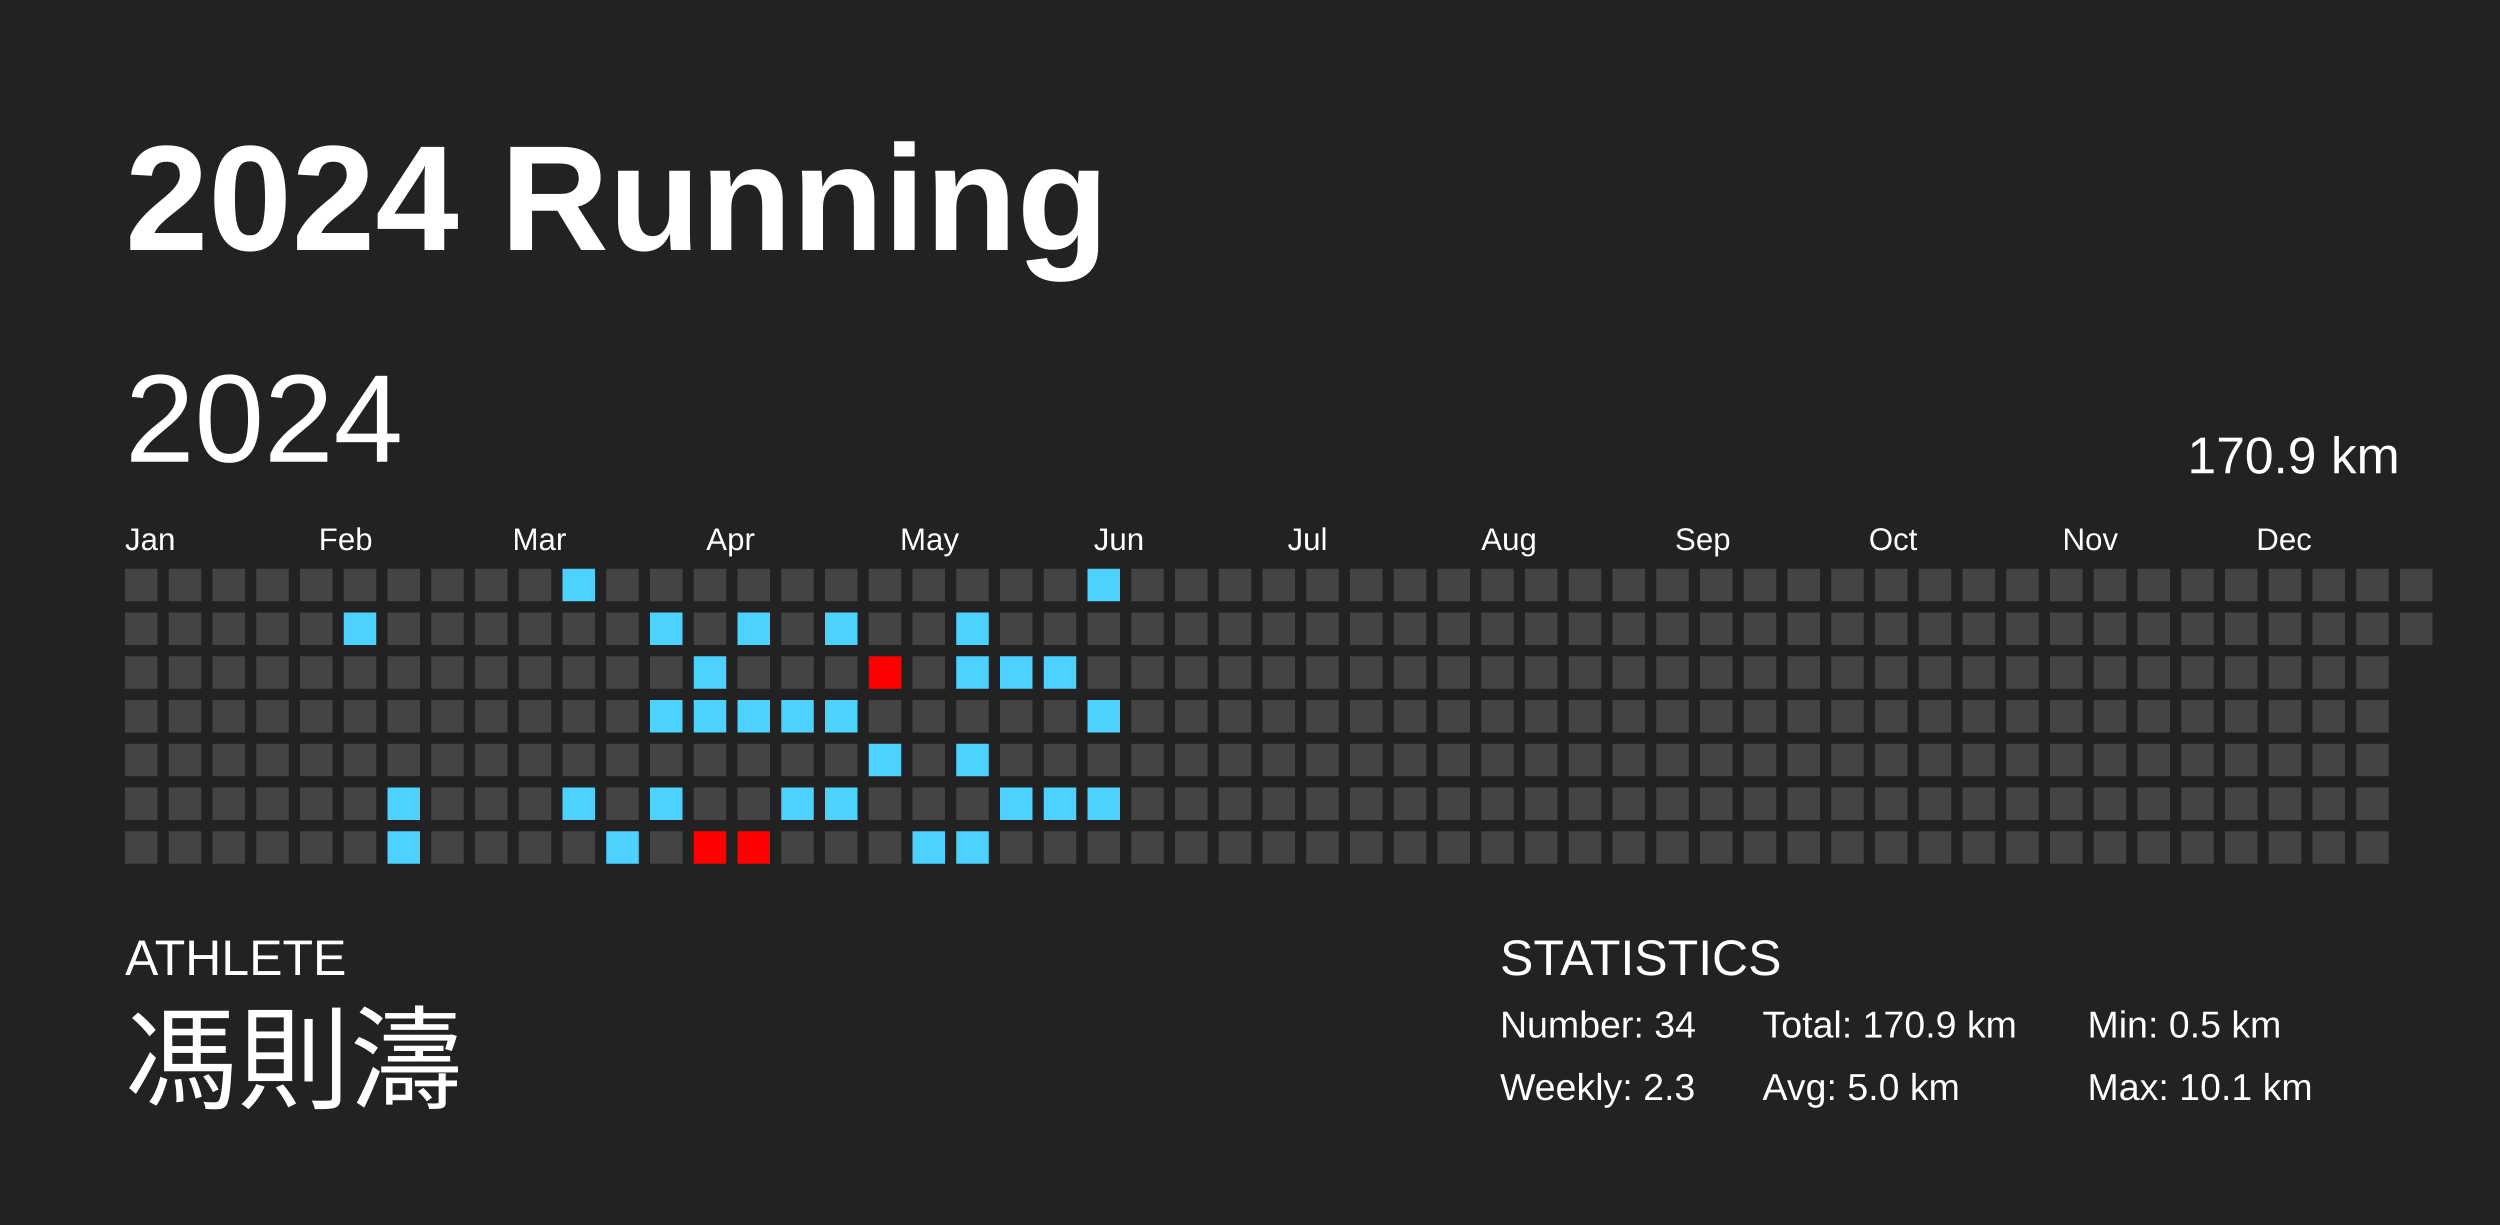
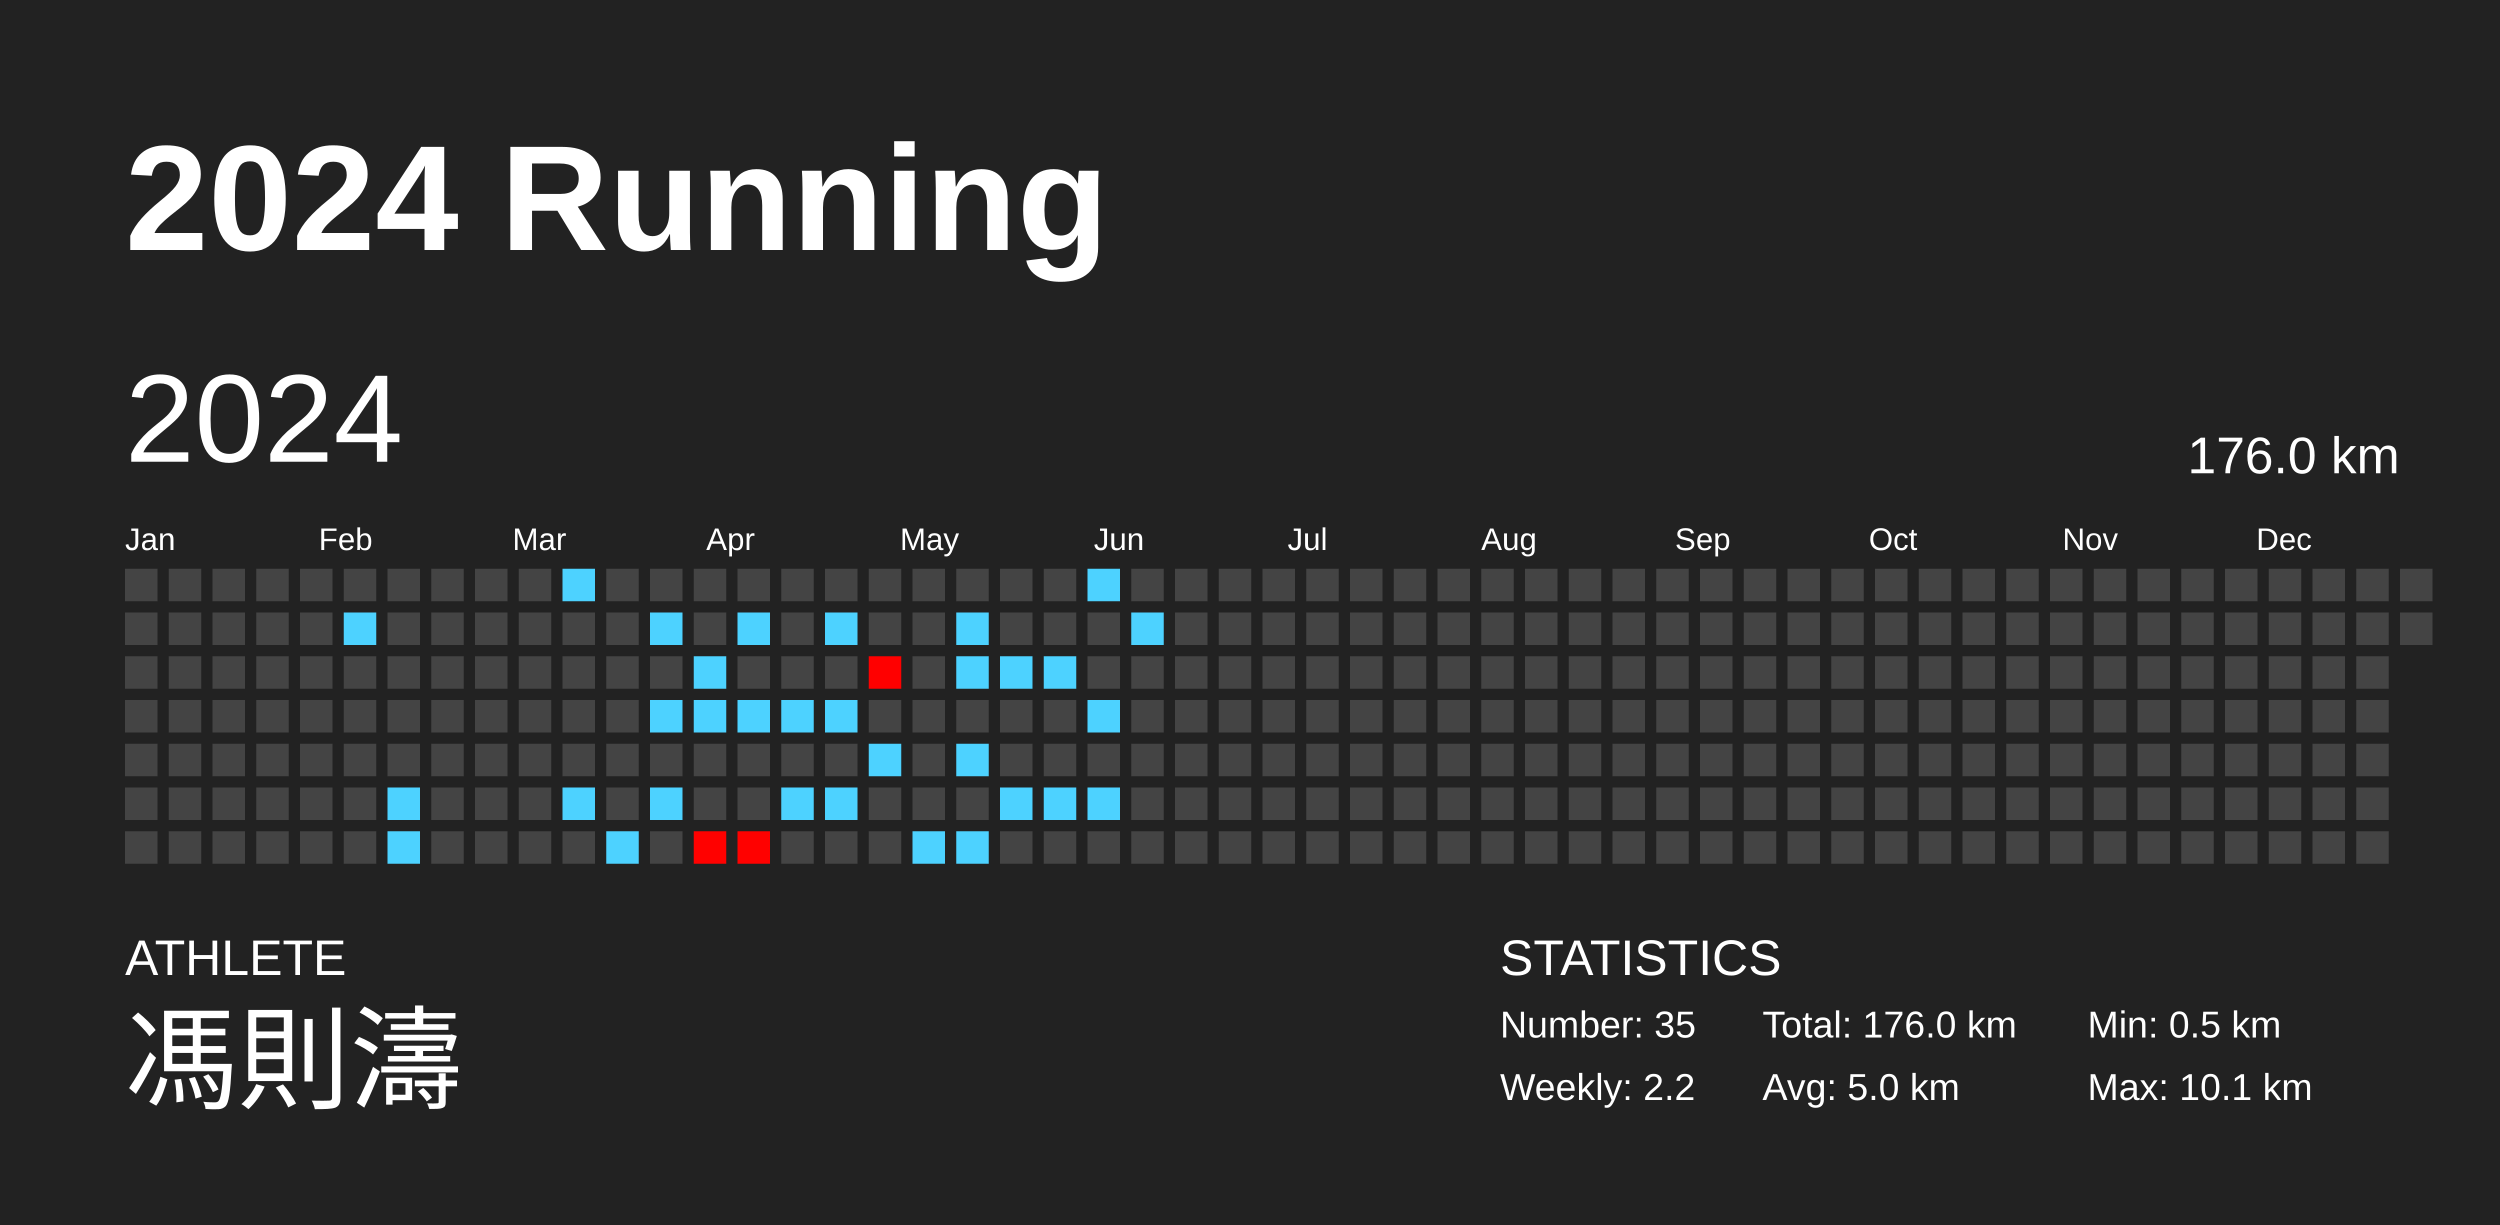
<svg xmlns="http://www.w3.org/2000/svg" baseProfile="full" height="98mm" version="1.1" viewBox="0,0,200,98" width="200mm">
  <defs />
  <rect fill="#222222" height="98" width="200" x="0" y="0" />
  <text fill="#FFFFFF" style="font-size:12px; font-family:Arial; font-weight:bold;" x="10" y="20">2024 Running</text>
  <text fill="#FFFFFF" style="font-size:4px; font-family:Arial" x="10" y="78">ATHLETE</text>
  <text fill="#FFFFFF" style="font-size:9px; font-family:Arial" x="10" y="88">馮則濤</text>
  <text fill="#FFFFFF" style="font-size:4px; font-family:Arial" x="120" y="78">STATISTICS</text>
-   <text fill="#FFFFFF" style="font-size:3px; font-family:Arial" x="120" y="83">Number: 34</text>
-   <text fill="#FFFFFF" style="font-size:3px; font-family:Arial" x="120" y="88">Weekly: 2.3</text>
-   <text fill="#FFFFFF" style="font-size:3px; font-family:Arial" x="141" y="83">Total: 170.9 km</text>
+   <text fill="#FFFFFF" style="font-size:3px; font-family:Arial" x="120" y="83">Number: 35</text>
+   <text fill="#FFFFFF" style="font-size:3px; font-family:Arial" x="120" y="88">Weekly: 2.2</text>
+   <text fill="#FFFFFF" style="font-size:3px; font-family:Arial" x="141" y="83">Total: 176.0 km</text>
  <text fill="#FFFFFF" style="font-size:3px; font-family:Arial" x="141" y="88">Avg: 5.0 km</text>
  <text fill="#FFFFFF" style="font-size:3px; font-family:Arial" x="167" y="83">Min: 0.5 km</text>
  <text fill="#FFFFFF" style="font-size:3px; font-family:Arial" x="167" y="88">Max: 10.1 km</text>
  <text dominant-baseline="hanging" fill="#FFFFFF" style="font-size:10.0px; font-family:Arial;" x="10" y="30">2024</text>
-   <text dominant-baseline="hanging" fill="#FFFFFF" style="font-size:4.125px; font-family:Arial;" x="175" y="35">170.9 km</text>
+   <text dominant-baseline="hanging" fill="#FFFFFF" style="font-size:4.125px; font-family:Arial;" x="175" y="35">176.0 km</text>
  <text fill="#FFFFFF" style="font-size:2.5px; font-family:Arial" x="10.0" y="44">Jan</text>
  <text fill="#FFFFFF" style="font-size:2.5px; font-family:Arial" x="25.5" y="44">Feb</text>
  <text fill="#FFFFFF" style="font-size:2.5px; font-family:Arial" x="41.0" y="44">Mar</text>
  <text fill="#FFFFFF" style="font-size:2.5px; font-family:Arial" x="56.5" y="44">Apr</text>
  <text fill="#FFFFFF" style="font-size:2.5px; font-family:Arial" x="72.0" y="44">May</text>
  <text fill="#FFFFFF" style="font-size:2.5px; font-family:Arial" x="87.5" y="44">Jun</text>
  <text fill="#FFFFFF" style="font-size:2.5px; font-family:Arial" x="103.0" y="44">Jul</text>
  <text fill="#FFFFFF" style="font-size:2.5px; font-family:Arial" x="118.5" y="44">Aug</text>
  <text fill="#FFFFFF" style="font-size:2.5px; font-family:Arial" x="134.0" y="44">Sep</text>
  <text fill="#FFFFFF" style="font-size:2.5px; font-family:Arial" x="149.5" y="44">Oct</text>
  <text fill="#FFFFFF" style="font-size:2.5px; font-family:Arial" x="165.0" y="44">Nov</text>
  <text fill="#FFFFFF" style="font-size:2.5px; font-family:Arial" x="180.5" y="44">Dec</text>
  <rect fill="#444444" height="2.6" width="2.6" x="10.0" y="45.5" />
  <rect fill="#444444" height="2.6" width="2.6" x="10.0" y="49.0" />
  <rect fill="#444444" height="2.6" width="2.6" x="10.0" y="52.5" />
  <rect fill="#444444" height="2.6" width="2.6" x="10.0" y="56.0" />
  <rect fill="#444444" height="2.6" width="2.6" x="10.0" y="59.5" />
  <rect fill="#444444" height="2.6" width="2.6" x="10.0" y="63.0" />
  <rect fill="#444444" height="2.6" width="2.6" x="10.0" y="66.5" />
  <rect fill="#444444" height="2.6" width="2.6" x="13.5" y="45.5" />
  <rect fill="#444444" height="2.6" width="2.6" x="13.5" y="49.0" />
  <rect fill="#444444" height="2.6" width="2.6" x="13.5" y="52.5" />
  <rect fill="#444444" height="2.6" width="2.6" x="13.5" y="56.0" />
  <rect fill="#444444" height="2.6" width="2.6" x="13.5" y="59.5" />
  <rect fill="#444444" height="2.6" width="2.6" x="13.5" y="63.0" />
  <rect fill="#444444" height="2.6" width="2.6" x="13.5" y="66.5" />
  <rect fill="#444444" height="2.6" width="2.6" x="17.0" y="45.5" />
  <rect fill="#444444" height="2.6" width="2.6" x="17.0" y="49.0" />
  <rect fill="#444444" height="2.6" width="2.6" x="17.0" y="52.5" />
  <rect fill="#444444" height="2.6" width="2.6" x="17.0" y="56.0" />
  <rect fill="#444444" height="2.6" width="2.6" x="17.0" y="59.5" />
  <rect fill="#444444" height="2.6" width="2.6" x="17.0" y="63.0" />
  <rect fill="#444444" height="2.6" width="2.6" x="17.0" y="66.5" />
  <rect fill="#444444" height="2.6" width="2.6" x="20.5" y="45.5" />
  <rect fill="#444444" height="2.6" width="2.6" x="20.5" y="49.0" />
  <rect fill="#444444" height="2.6" width="2.6" x="20.5" y="52.5" />
  <rect fill="#444444" height="2.6" width="2.6" x="20.5" y="56.0" />
  <rect fill="#444444" height="2.6" width="2.6" x="20.5" y="59.5" />
  <rect fill="#444444" height="2.6" width="2.6" x="20.5" y="63.0" />
  <rect fill="#444444" height="2.6" width="2.6" x="20.5" y="66.5" />
  <rect fill="#444444" height="2.6" width="2.6" x="24.0" y="45.5" />
  <rect fill="#444444" height="2.6" width="2.6" x="24.0" y="49.0" />
  <rect fill="#444444" height="2.6" width="2.6" x="24.0" y="52.5" />
  <rect fill="#444444" height="2.6" width="2.6" x="24.0" y="56.0" />
  <rect fill="#444444" height="2.6" width="2.6" x="24.0" y="59.5" />
  <rect fill="#444444" height="2.6" width="2.6" x="24.0" y="63.0" />
  <rect fill="#444444" height="2.6" width="2.6" x="24.0" y="66.5" />
  <rect fill="#444444" height="2.6" width="2.6" x="27.5" y="45.5" />
  <rect fill="#4dd2ff" height="2.6" width="2.6" x="27.5" y="49.0" />
  <rect fill="#444444" height="2.6" width="2.6" x="27.5" y="52.5" />
  <rect fill="#444444" height="2.6" width="2.6" x="27.5" y="56.0" />
  <rect fill="#444444" height="2.6" width="2.6" x="27.5" y="59.5" />
  <rect fill="#444444" height="2.6" width="2.6" x="27.5" y="63.0" />
  <rect fill="#444444" height="2.6" width="2.6" x="27.5" y="66.5" />
  <rect fill="#444444" height="2.6" width="2.6" x="31.0" y="45.5" />
  <rect fill="#444444" height="2.6" width="2.6" x="31.0" y="49.0" />
  <rect fill="#444444" height="2.6" width="2.6" x="31.0" y="52.5" />
  <rect fill="#444444" height="2.6" width="2.6" x="31.0" y="56.0" />
  <rect fill="#444444" height="2.6" width="2.6" x="31.0" y="59.5" />
  <rect fill="#4dd2ff" height="2.6" width="2.6" x="31.0" y="63.0" />
  <rect fill="#4dd2ff" height="2.6" width="2.6" x="31.0" y="66.5" />
  <rect fill="#444444" height="2.6" width="2.6" x="34.5" y="45.5" />
  <rect fill="#444444" height="2.6" width="2.6" x="34.5" y="49.0" />
  <rect fill="#444444" height="2.6" width="2.6" x="34.5" y="52.5" />
  <rect fill="#444444" height="2.6" width="2.6" x="34.5" y="56.0" />
  <rect fill="#444444" height="2.6" width="2.6" x="34.5" y="59.5" />
  <rect fill="#444444" height="2.6" width="2.6" x="34.5" y="63.0" />
  <rect fill="#444444" height="2.6" width="2.6" x="34.5" y="66.5" />
  <rect fill="#444444" height="2.6" width="2.6" x="38.0" y="45.5" />
  <rect fill="#444444" height="2.6" width="2.6" x="38.0" y="49.0" />
  <rect fill="#444444" height="2.6" width="2.6" x="38.0" y="52.5" />
  <rect fill="#444444" height="2.6" width="2.6" x="38.0" y="56.0" />
  <rect fill="#444444" height="2.6" width="2.6" x="38.0" y="59.5" />
  <rect fill="#444444" height="2.6" width="2.6" x="38.0" y="63.0" />
  <rect fill="#444444" height="2.6" width="2.6" x="38.0" y="66.5" />
  <rect fill="#444444" height="2.6" width="2.6" x="41.5" y="45.5" />
  <rect fill="#444444" height="2.6" width="2.6" x="41.5" y="49.0" />
  <rect fill="#444444" height="2.6" width="2.6" x="41.5" y="52.5" />
  <rect fill="#444444" height="2.6" width="2.6" x="41.5" y="56.0" />
  <rect fill="#444444" height="2.6" width="2.6" x="41.5" y="59.5" />
  <rect fill="#444444" height="2.6" width="2.6" x="41.5" y="63.0" />
  <rect fill="#444444" height="2.6" width="2.6" x="41.5" y="66.5" />
  <rect fill="#4dd2ff" height="2.6" width="2.6" x="45.0" y="45.5" />
  <rect fill="#444444" height="2.6" width="2.6" x="45.0" y="49.0" />
  <rect fill="#444444" height="2.6" width="2.6" x="45.0" y="52.5" />
  <rect fill="#444444" height="2.6" width="2.6" x="45.0" y="56.0" />
  <rect fill="#444444" height="2.6" width="2.6" x="45.0" y="59.5" />
  <rect fill="#4dd2ff" height="2.6" width="2.6" x="45.0" y="63.0" />
  <rect fill="#444444" height="2.6" width="2.6" x="45.0" y="66.5" />
  <rect fill="#444444" height="2.6" width="2.6" x="48.5" y="45.5" />
  <rect fill="#444444" height="2.6" width="2.6" x="48.5" y="49.0" />
  <rect fill="#444444" height="2.6" width="2.6" x="48.5" y="52.5" />
  <rect fill="#444444" height="2.6" width="2.6" x="48.5" y="56.0" />
  <rect fill="#444444" height="2.6" width="2.6" x="48.5" y="59.5" />
  <rect fill="#444444" height="2.6" width="2.6" x="48.5" y="63.0" />
  <rect fill="#4dd2ff" height="2.6" width="2.6" x="48.5" y="66.5" />
  <rect fill="#444444" height="2.6" width="2.6" x="52.0" y="45.5" />
  <rect fill="#4dd2ff" height="2.6" width="2.6" x="52.0" y="49.0" />
  <rect fill="#444444" height="2.6" width="2.6" x="52.0" y="52.5" />
  <rect fill="#4dd2ff" height="2.6" width="2.6" x="52.0" y="56.0" />
  <rect fill="#444444" height="2.6" width="2.6" x="52.0" y="59.5" />
  <rect fill="#4dd2ff" height="2.6" width="2.6" x="52.0" y="63.0" />
  <rect fill="#444444" height="2.6" width="2.6" x="52.0" y="66.5" />
  <rect fill="#444444" height="2.6" width="2.6" x="55.5" y="45.5" />
  <rect fill="#444444" height="2.6" width="2.6" x="55.5" y="49.0" />
  <rect fill="#4dd2ff" height="2.6" width="2.6" x="55.5" y="52.5" />
  <rect fill="#4dd2ff" height="2.6" width="2.6" x="55.5" y="56.0" />
  <rect fill="#444444" height="2.6" width="2.6" x="55.5" y="59.5" />
  <rect fill="#444444" height="2.6" width="2.6" x="55.5" y="63.0" />
  <rect fill="#ff0100" height="2.6" width="2.6" x="55.5" y="66.5" />
  <rect fill="#444444" height="2.6" width="2.6" x="59.0" y="45.5" />
  <rect fill="#4dd2ff" height="2.6" width="2.6" x="59.0" y="49.0" />
  <rect fill="#444444" height="2.6" width="2.6" x="59.0" y="52.5" />
  <rect fill="#4dd2ff" height="2.6" width="2.6" x="59.0" y="56.0" />
  <rect fill="#444444" height="2.6" width="2.6" x="59.0" y="59.5" />
  <rect fill="#444444" height="2.6" width="2.6" x="59.0" y="63.0" />
  <rect fill="#ff0100" height="2.6" width="2.6" x="59.0" y="66.5" />
  <rect fill="#444444" height="2.6" width="2.6" x="62.5" y="45.5" />
  <rect fill="#444444" height="2.6" width="2.6" x="62.5" y="49.0" />
  <rect fill="#444444" height="2.6" width="2.6" x="62.5" y="52.5" />
  <rect fill="#4dd2ff" height="2.6" width="2.6" x="62.5" y="56.0" />
  <rect fill="#444444" height="2.6" width="2.6" x="62.5" y="59.5" />
  <rect fill="#4dd2ff" height="2.6" width="2.6" x="62.5" y="63.0" />
  <rect fill="#444444" height="2.6" width="2.6" x="62.5" y="66.5" />
  <rect fill="#444444" height="2.6" width="2.6" x="66.0" y="45.5" />
  <rect fill="#4dd2ff" height="2.6" width="2.6" x="66.0" y="49.0" />
  <rect fill="#444444" height="2.6" width="2.6" x="66.0" y="52.5" />
  <rect fill="#4dd2ff" height="2.6" width="2.6" x="66.0" y="56.0" />
  <rect fill="#444444" height="2.6" width="2.6" x="66.0" y="59.5" />
  <rect fill="#4dd2ff" height="2.6" width="2.6" x="66.0" y="63.0" />
  <rect fill="#444444" height="2.6" width="2.6" x="66.0" y="66.5" />
  <rect fill="#444444" height="2.6" width="2.6" x="69.5" y="45.5" />
  <rect fill="#444444" height="2.6" width="2.6" x="69.5" y="49.0" />
  <rect fill="#ff0000" height="2.6" width="2.6" x="69.5" y="52.5" />
  <rect fill="#444444" height="2.6" width="2.6" x="69.5" y="56.0" />
  <rect fill="#4dd2ff" height="2.6" width="2.6" x="69.5" y="59.5" />
  <rect fill="#444444" height="2.6" width="2.6" x="69.5" y="63.0" />
  <rect fill="#444444" height="2.6" width="2.6" x="69.5" y="66.5" />
  <rect fill="#444444" height="2.6" width="2.6" x="73.0" y="45.5" />
  <rect fill="#444444" height="2.6" width="2.6" x="73.0" y="49.0" />
  <rect fill="#444444" height="2.6" width="2.6" x="73.0" y="52.5" />
  <rect fill="#444444" height="2.6" width="2.6" x="73.0" y="56.0" />
  <rect fill="#444444" height="2.6" width="2.6" x="73.0" y="59.5" />
  <rect fill="#444444" height="2.6" width="2.6" x="73.0" y="63.0" />
  <rect fill="#4dd2ff" height="2.6" width="2.6" x="73.0" y="66.5" />
  <rect fill="#444444" height="2.6" width="2.6" x="76.5" y="45.5" />
  <rect fill="#4dd2ff" height="2.6" width="2.6" x="76.5" y="49.0" />
  <rect fill="#4dd2ff" height="2.6" width="2.6" x="76.5" y="52.5" />
  <rect fill="#444444" height="2.6" width="2.6" x="76.5" y="56.0" />
  <rect fill="#4dd2ff" height="2.6" width="2.6" x="76.5" y="59.5" />
  <rect fill="#444444" height="2.6" width="2.6" x="76.5" y="63.0" />
  <rect fill="#4dd2ff" height="2.6" width="2.6" x="76.5" y="66.5" />
  <rect fill="#444444" height="2.6" width="2.6" x="80.0" y="45.5" />
  <rect fill="#444444" height="2.6" width="2.6" x="80.0" y="49.0" />
  <rect fill="#4dd2ff" height="2.6" width="2.6" x="80.0" y="52.5" />
  <rect fill="#444444" height="2.6" width="2.6" x="80.0" y="56.0" />
  <rect fill="#444444" height="2.6" width="2.6" x="80.0" y="59.5" />
  <rect fill="#4dd2ff" height="2.6" width="2.6" x="80.0" y="63.0" />
  <rect fill="#444444" height="2.6" width="2.6" x="80.0" y="66.5" />
  <rect fill="#444444" height="2.6" width="2.6" x="83.5" y="45.5" />
  <rect fill="#444444" height="2.6" width="2.6" x="83.5" y="49.0" />
  <rect fill="#4dd2ff" height="2.6" width="2.6" x="83.5" y="52.5" />
  <rect fill="#444444" height="2.6" width="2.6" x="83.5" y="56.0" />
  <rect fill="#444444" height="2.6" width="2.6" x="83.5" y="59.5" />
  <rect fill="#4dd2ff" height="2.6" width="2.6" x="83.5" y="63.0" />
  <rect fill="#444444" height="2.6" width="2.6" x="83.5" y="66.5" />
  <rect fill="#4dd2ff" height="2.6" width="2.6" x="87.0" y="45.5" />
  <rect fill="#444444" height="2.6" width="2.6" x="87.0" y="49.0" />
  <rect fill="#444444" height="2.6" width="2.6" x="87.0" y="52.5" />
  <rect fill="#4dd2ff" height="2.6" width="2.6" x="87.0" y="56.0" />
  <rect fill="#444444" height="2.6" width="2.6" x="87.0" y="59.5" />
  <rect fill="#4dd2ff" height="2.6" width="2.6" x="87.0" y="63.0" />
  <rect fill="#444444" height="2.6" width="2.6" x="87.0" y="66.5" />
  <rect fill="#444444" height="2.6" width="2.6" x="90.5" y="45.5" />
-   <rect fill="#444444" height="2.6" width="2.6" x="90.5" y="49.0" />
+   <rect fill="#4dd2ff" height="2.6" width="2.6" x="90.5" y="49.0" />
  <rect fill="#444444" height="2.6" width="2.6" x="90.5" y="52.5" />
  <rect fill="#444444" height="2.6" width="2.6" x="90.5" y="56.0" />
  <rect fill="#444444" height="2.6" width="2.6" x="90.5" y="59.5" />
  <rect fill="#444444" height="2.6" width="2.6" x="90.5" y="63.0" />
  <rect fill="#444444" height="2.6" width="2.6" x="90.5" y="66.5" />
  <rect fill="#444444" height="2.6" width="2.6" x="94.0" y="45.5" />
  <rect fill="#444444" height="2.6" width="2.6" x="94.0" y="49.0" />
  <rect fill="#444444" height="2.6" width="2.6" x="94.0" y="52.5" />
  <rect fill="#444444" height="2.6" width="2.6" x="94.0" y="56.0" />
  <rect fill="#444444" height="2.6" width="2.6" x="94.0" y="59.5" />
  <rect fill="#444444" height="2.6" width="2.6" x="94.0" y="63.0" />
  <rect fill="#444444" height="2.6" width="2.6" x="94.0" y="66.5" />
  <rect fill="#444444" height="2.6" width="2.6" x="97.5" y="45.5" />
  <rect fill="#444444" height="2.6" width="2.6" x="97.5" y="49.0" />
  <rect fill="#444444" height="2.6" width="2.6" x="97.5" y="52.5" />
  <rect fill="#444444" height="2.6" width="2.6" x="97.5" y="56.0" />
  <rect fill="#444444" height="2.6" width="2.6" x="97.5" y="59.5" />
  <rect fill="#444444" height="2.6" width="2.6" x="97.5" y="63.0" />
  <rect fill="#444444" height="2.6" width="2.6" x="97.5" y="66.5" />
  <rect fill="#444444" height="2.6" width="2.6" x="101.0" y="45.5" />
  <rect fill="#444444" height="2.6" width="2.6" x="101.0" y="49.0" />
  <rect fill="#444444" height="2.6" width="2.6" x="101.0" y="52.5" />
  <rect fill="#444444" height="2.6" width="2.6" x="101.0" y="56.0" />
  <rect fill="#444444" height="2.6" width="2.6" x="101.0" y="59.5" />
  <rect fill="#444444" height="2.6" width="2.6" x="101.0" y="63.0" />
  <rect fill="#444444" height="2.6" width="2.6" x="101.0" y="66.5" />
  <rect fill="#444444" height="2.6" width="2.6" x="104.5" y="45.5" />
  <rect fill="#444444" height="2.6" width="2.6" x="104.5" y="49.0" />
  <rect fill="#444444" height="2.6" width="2.6" x="104.5" y="52.5" />
  <rect fill="#444444" height="2.6" width="2.6" x="104.5" y="56.0" />
  <rect fill="#444444" height="2.6" width="2.6" x="104.5" y="59.5" />
  <rect fill="#444444" height="2.6" width="2.6" x="104.5" y="63.0" />
  <rect fill="#444444" height="2.6" width="2.6" x="104.5" y="66.5" />
  <rect fill="#444444" height="2.6" width="2.6" x="108.0" y="45.5" />
  <rect fill="#444444" height="2.6" width="2.6" x="108.0" y="49.0" />
  <rect fill="#444444" height="2.6" width="2.6" x="108.0" y="52.5" />
  <rect fill="#444444" height="2.6" width="2.6" x="108.0" y="56.0" />
  <rect fill="#444444" height="2.6" width="2.6" x="108.0" y="59.5" />
  <rect fill="#444444" height="2.6" width="2.6" x="108.0" y="63.0" />
  <rect fill="#444444" height="2.6" width="2.6" x="108.0" y="66.5" />
  <rect fill="#444444" height="2.6" width="2.6" x="111.5" y="45.5" />
  <rect fill="#444444" height="2.6" width="2.6" x="111.5" y="49.0" />
  <rect fill="#444444" height="2.6" width="2.6" x="111.5" y="52.5" />
  <rect fill="#444444" height="2.6" width="2.6" x="111.5" y="56.0" />
  <rect fill="#444444" height="2.6" width="2.6" x="111.5" y="59.5" />
  <rect fill="#444444" height="2.6" width="2.6" x="111.5" y="63.0" />
  <rect fill="#444444" height="2.6" width="2.6" x="111.5" y="66.5" />
  <rect fill="#444444" height="2.6" width="2.6" x="115.0" y="45.5" />
  <rect fill="#444444" height="2.6" width="2.6" x="115.0" y="49.0" />
  <rect fill="#444444" height="2.6" width="2.6" x="115.0" y="52.5" />
  <rect fill="#444444" height="2.6" width="2.6" x="115.0" y="56.0" />
  <rect fill="#444444" height="2.6" width="2.6" x="115.0" y="59.5" />
  <rect fill="#444444" height="2.6" width="2.6" x="115.0" y="63.0" />
  <rect fill="#444444" height="2.6" width="2.6" x="115.0" y="66.5" />
  <rect fill="#444444" height="2.6" width="2.6" x="118.5" y="45.5" />
  <rect fill="#444444" height="2.6" width="2.6" x="118.5" y="49.0" />
  <rect fill="#444444" height="2.6" width="2.6" x="118.5" y="52.5" />
  <rect fill="#444444" height="2.6" width="2.6" x="118.5" y="56.0" />
  <rect fill="#444444" height="2.6" width="2.6" x="118.5" y="59.5" />
  <rect fill="#444444" height="2.6" width="2.6" x="118.5" y="63.0" />
  <rect fill="#444444" height="2.6" width="2.6" x="118.5" y="66.5" />
  <rect fill="#444444" height="2.6" width="2.6" x="122.0" y="45.5" />
  <rect fill="#444444" height="2.6" width="2.6" x="122.0" y="49.0" />
  <rect fill="#444444" height="2.6" width="2.6" x="122.0" y="52.5" />
  <rect fill="#444444" height="2.6" width="2.6" x="122.0" y="56.0" />
  <rect fill="#444444" height="2.6" width="2.6" x="122.0" y="59.5" />
  <rect fill="#444444" height="2.6" width="2.6" x="122.0" y="63.0" />
  <rect fill="#444444" height="2.6" width="2.6" x="122.0" y="66.5" />
  <rect fill="#444444" height="2.6" width="2.6" x="125.5" y="45.5" />
  <rect fill="#444444" height="2.6" width="2.6" x="125.5" y="49.0" />
  <rect fill="#444444" height="2.6" width="2.6" x="125.5" y="52.5" />
  <rect fill="#444444" height="2.6" width="2.6" x="125.5" y="56.0" />
  <rect fill="#444444" height="2.6" width="2.6" x="125.5" y="59.5" />
  <rect fill="#444444" height="2.6" width="2.6" x="125.5" y="63.0" />
  <rect fill="#444444" height="2.6" width="2.6" x="125.5" y="66.5" />
  <rect fill="#444444" height="2.6" width="2.6" x="129.0" y="45.5" />
  <rect fill="#444444" height="2.6" width="2.6" x="129.0" y="49.0" />
  <rect fill="#444444" height="2.6" width="2.6" x="129.0" y="52.5" />
  <rect fill="#444444" height="2.6" width="2.6" x="129.0" y="56.0" />
  <rect fill="#444444" height="2.6" width="2.6" x="129.0" y="59.5" />
  <rect fill="#444444" height="2.6" width="2.6" x="129.0" y="63.0" />
  <rect fill="#444444" height="2.6" width="2.6" x="129.0" y="66.5" />
  <rect fill="#444444" height="2.6" width="2.6" x="132.5" y="45.5" />
  <rect fill="#444444" height="2.6" width="2.6" x="132.5" y="49.0" />
  <rect fill="#444444" height="2.6" width="2.6" x="132.5" y="52.5" />
  <rect fill="#444444" height="2.6" width="2.6" x="132.5" y="56.0" />
  <rect fill="#444444" height="2.6" width="2.6" x="132.5" y="59.5" />
  <rect fill="#444444" height="2.6" width="2.6" x="132.5" y="63.0" />
  <rect fill="#444444" height="2.6" width="2.6" x="132.5" y="66.5" />
  <rect fill="#444444" height="2.6" width="2.6" x="136.0" y="45.5" />
  <rect fill="#444444" height="2.6" width="2.6" x="136.0" y="49.0" />
  <rect fill="#444444" height="2.6" width="2.6" x="136.0" y="52.5" />
  <rect fill="#444444" height="2.6" width="2.6" x="136.0" y="56.0" />
  <rect fill="#444444" height="2.6" width="2.6" x="136.0" y="59.5" />
  <rect fill="#444444" height="2.6" width="2.6" x="136.0" y="63.0" />
  <rect fill="#444444" height="2.6" width="2.6" x="136.0" y="66.5" />
  <rect fill="#444444" height="2.6" width="2.6" x="139.5" y="45.5" />
  <rect fill="#444444" height="2.6" width="2.6" x="139.5" y="49.0" />
  <rect fill="#444444" height="2.6" width="2.6" x="139.5" y="52.5" />
  <rect fill="#444444" height="2.6" width="2.6" x="139.5" y="56.0" />
  <rect fill="#444444" height="2.6" width="2.6" x="139.5" y="59.5" />
  <rect fill="#444444" height="2.6" width="2.6" x="139.5" y="63.0" />
  <rect fill="#444444" height="2.6" width="2.6" x="139.5" y="66.5" />
  <rect fill="#444444" height="2.6" width="2.6" x="143.0" y="45.5" />
  <rect fill="#444444" height="2.6" width="2.6" x="143.0" y="49.0" />
  <rect fill="#444444" height="2.6" width="2.6" x="143.0" y="52.5" />
  <rect fill="#444444" height="2.6" width="2.6" x="143.0" y="56.0" />
  <rect fill="#444444" height="2.6" width="2.6" x="143.0" y="59.5" />
  <rect fill="#444444" height="2.6" width="2.6" x="143.0" y="63.0" />
  <rect fill="#444444" height="2.6" width="2.6" x="143.0" y="66.5" />
  <rect fill="#444444" height="2.6" width="2.6" x="146.5" y="45.5" />
  <rect fill="#444444" height="2.6" width="2.6" x="146.5" y="49.0" />
  <rect fill="#444444" height="2.6" width="2.6" x="146.5" y="52.5" />
  <rect fill="#444444" height="2.6" width="2.6" x="146.5" y="56.0" />
  <rect fill="#444444" height="2.6" width="2.6" x="146.5" y="59.5" />
  <rect fill="#444444" height="2.6" width="2.6" x="146.5" y="63.0" />
  <rect fill="#444444" height="2.6" width="2.6" x="146.5" y="66.5" />
  <rect fill="#444444" height="2.6" width="2.6" x="150.0" y="45.5" />
  <rect fill="#444444" height="2.6" width="2.6" x="150.0" y="49.0" />
  <rect fill="#444444" height="2.6" width="2.6" x="150.0" y="52.5" />
  <rect fill="#444444" height="2.6" width="2.6" x="150.0" y="56.0" />
  <rect fill="#444444" height="2.6" width="2.6" x="150.0" y="59.5" />
  <rect fill="#444444" height="2.6" width="2.6" x="150.0" y="63.0" />
  <rect fill="#444444" height="2.6" width="2.6" x="150.0" y="66.5" />
  <rect fill="#444444" height="2.6" width="2.6" x="153.5" y="45.5" />
  <rect fill="#444444" height="2.6" width="2.6" x="153.5" y="49.0" />
  <rect fill="#444444" height="2.6" width="2.6" x="153.5" y="52.5" />
  <rect fill="#444444" height="2.6" width="2.6" x="153.5" y="56.0" />
  <rect fill="#444444" height="2.6" width="2.6" x="153.5" y="59.5" />
  <rect fill="#444444" height="2.6" width="2.6" x="153.5" y="63.0" />
  <rect fill="#444444" height="2.6" width="2.6" x="153.5" y="66.5" />
  <rect fill="#444444" height="2.6" width="2.6" x="157.0" y="45.5" />
  <rect fill="#444444" height="2.6" width="2.6" x="157.0" y="49.0" />
  <rect fill="#444444" height="2.6" width="2.6" x="157.0" y="52.5" />
  <rect fill="#444444" height="2.6" width="2.6" x="157.0" y="56.0" />
  <rect fill="#444444" height="2.6" width="2.6" x="157.0" y="59.5" />
  <rect fill="#444444" height="2.6" width="2.6" x="157.0" y="63.0" />
  <rect fill="#444444" height="2.6" width="2.6" x="157.0" y="66.5" />
  <rect fill="#444444" height="2.6" width="2.6" x="160.5" y="45.5" />
  <rect fill="#444444" height="2.6" width="2.6" x="160.5" y="49.0" />
  <rect fill="#444444" height="2.6" width="2.6" x="160.5" y="52.5" />
  <rect fill="#444444" height="2.6" width="2.6" x="160.5" y="56.0" />
  <rect fill="#444444" height="2.6" width="2.6" x="160.5" y="59.5" />
  <rect fill="#444444" height="2.6" width="2.6" x="160.5" y="63.0" />
  <rect fill="#444444" height="2.6" width="2.6" x="160.5" y="66.5" />
  <rect fill="#444444" height="2.6" width="2.6" x="164.0" y="45.5" />
  <rect fill="#444444" height="2.6" width="2.6" x="164.0" y="49.0" />
  <rect fill="#444444" height="2.6" width="2.6" x="164.0" y="52.5" />
  <rect fill="#444444" height="2.6" width="2.6" x="164.0" y="56.0" />
  <rect fill="#444444" height="2.6" width="2.6" x="164.0" y="59.5" />
  <rect fill="#444444" height="2.6" width="2.6" x="164.0" y="63.0" />
  <rect fill="#444444" height="2.6" width="2.6" x="164.0" y="66.5" />
  <rect fill="#444444" height="2.6" width="2.6" x="167.5" y="45.5" />
  <rect fill="#444444" height="2.6" width="2.6" x="167.5" y="49.0" />
  <rect fill="#444444" height="2.6" width="2.6" x="167.5" y="52.5" />
  <rect fill="#444444" height="2.6" width="2.6" x="167.5" y="56.0" />
  <rect fill="#444444" height="2.6" width="2.6" x="167.5" y="59.5" />
  <rect fill="#444444" height="2.6" width="2.6" x="167.5" y="63.0" />
  <rect fill="#444444" height="2.6" width="2.6" x="167.5" y="66.5" />
  <rect fill="#444444" height="2.6" width="2.6" x="171.0" y="45.5" />
  <rect fill="#444444" height="2.6" width="2.6" x="171.0" y="49.0" />
  <rect fill="#444444" height="2.6" width="2.6" x="171.0" y="52.5" />
  <rect fill="#444444" height="2.6" width="2.6" x="171.0" y="56.0" />
  <rect fill="#444444" height="2.6" width="2.6" x="171.0" y="59.5" />
  <rect fill="#444444" height="2.6" width="2.6" x="171.0" y="63.0" />
  <rect fill="#444444" height="2.6" width="2.6" x="171.0" y="66.5" />
  <rect fill="#444444" height="2.6" width="2.6" x="174.5" y="45.5" />
  <rect fill="#444444" height="2.6" width="2.6" x="174.5" y="49.0" />
  <rect fill="#444444" height="2.6" width="2.6" x="174.5" y="52.5" />
  <rect fill="#444444" height="2.6" width="2.6" x="174.5" y="56.0" />
  <rect fill="#444444" height="2.6" width="2.6" x="174.5" y="59.5" />
  <rect fill="#444444" height="2.6" width="2.6" x="174.5" y="63.0" />
  <rect fill="#444444" height="2.6" width="2.6" x="174.5" y="66.5" />
  <rect fill="#444444" height="2.6" width="2.6" x="178.0" y="45.5" />
  <rect fill="#444444" height="2.6" width="2.6" x="178.0" y="49.0" />
  <rect fill="#444444" height="2.6" width="2.6" x="178.0" y="52.5" />
  <rect fill="#444444" height="2.6" width="2.6" x="178.0" y="56.0" />
  <rect fill="#444444" height="2.6" width="2.6" x="178.0" y="59.5" />
  <rect fill="#444444" height="2.6" width="2.6" x="178.0" y="63.0" />
  <rect fill="#444444" height="2.6" width="2.6" x="178.0" y="66.5" />
  <rect fill="#444444" height="2.6" width="2.6" x="181.5" y="45.5" />
  <rect fill="#444444" height="2.6" width="2.6" x="181.5" y="49.0" />
  <rect fill="#444444" height="2.6" width="2.6" x="181.5" y="52.5" />
  <rect fill="#444444" height="2.6" width="2.6" x="181.5" y="56.0" />
  <rect fill="#444444" height="2.6" width="2.6" x="181.5" y="59.5" />
  <rect fill="#444444" height="2.6" width="2.6" x="181.5" y="63.0" />
  <rect fill="#444444" height="2.6" width="2.6" x="181.5" y="66.5" />
  <rect fill="#444444" height="2.6" width="2.6" x="185.0" y="45.5" />
  <rect fill="#444444" height="2.6" width="2.6" x="185.0" y="49.0" />
  <rect fill="#444444" height="2.6" width="2.6" x="185.0" y="52.5" />
  <rect fill="#444444" height="2.6" width="2.6" x="185.0" y="56.0" />
  <rect fill="#444444" height="2.6" width="2.6" x="185.0" y="59.5" />
  <rect fill="#444444" height="2.6" width="2.6" x="185.0" y="63.0" />
  <rect fill="#444444" height="2.6" width="2.6" x="185.0" y="66.5" />
  <rect fill="#444444" height="2.6" width="2.6" x="188.5" y="45.5" />
  <rect fill="#444444" height="2.6" width="2.6" x="188.5" y="49.0" />
  <rect fill="#444444" height="2.6" width="2.6" x="188.5" y="52.5" />
  <rect fill="#444444" height="2.6" width="2.6" x="188.5" y="56.0" />
  <rect fill="#444444" height="2.6" width="2.6" x="188.5" y="59.5" />
  <rect fill="#444444" height="2.6" width="2.6" x="188.5" y="63.0" />
  <rect fill="#444444" height="2.6" width="2.6" x="188.5" y="66.5" />
  <rect fill="#444444" height="2.6" width="2.6" x="192.0" y="45.5" />
  <rect fill="#444444" height="2.6" width="2.6" x="192.0" y="49.0" />
</svg>
